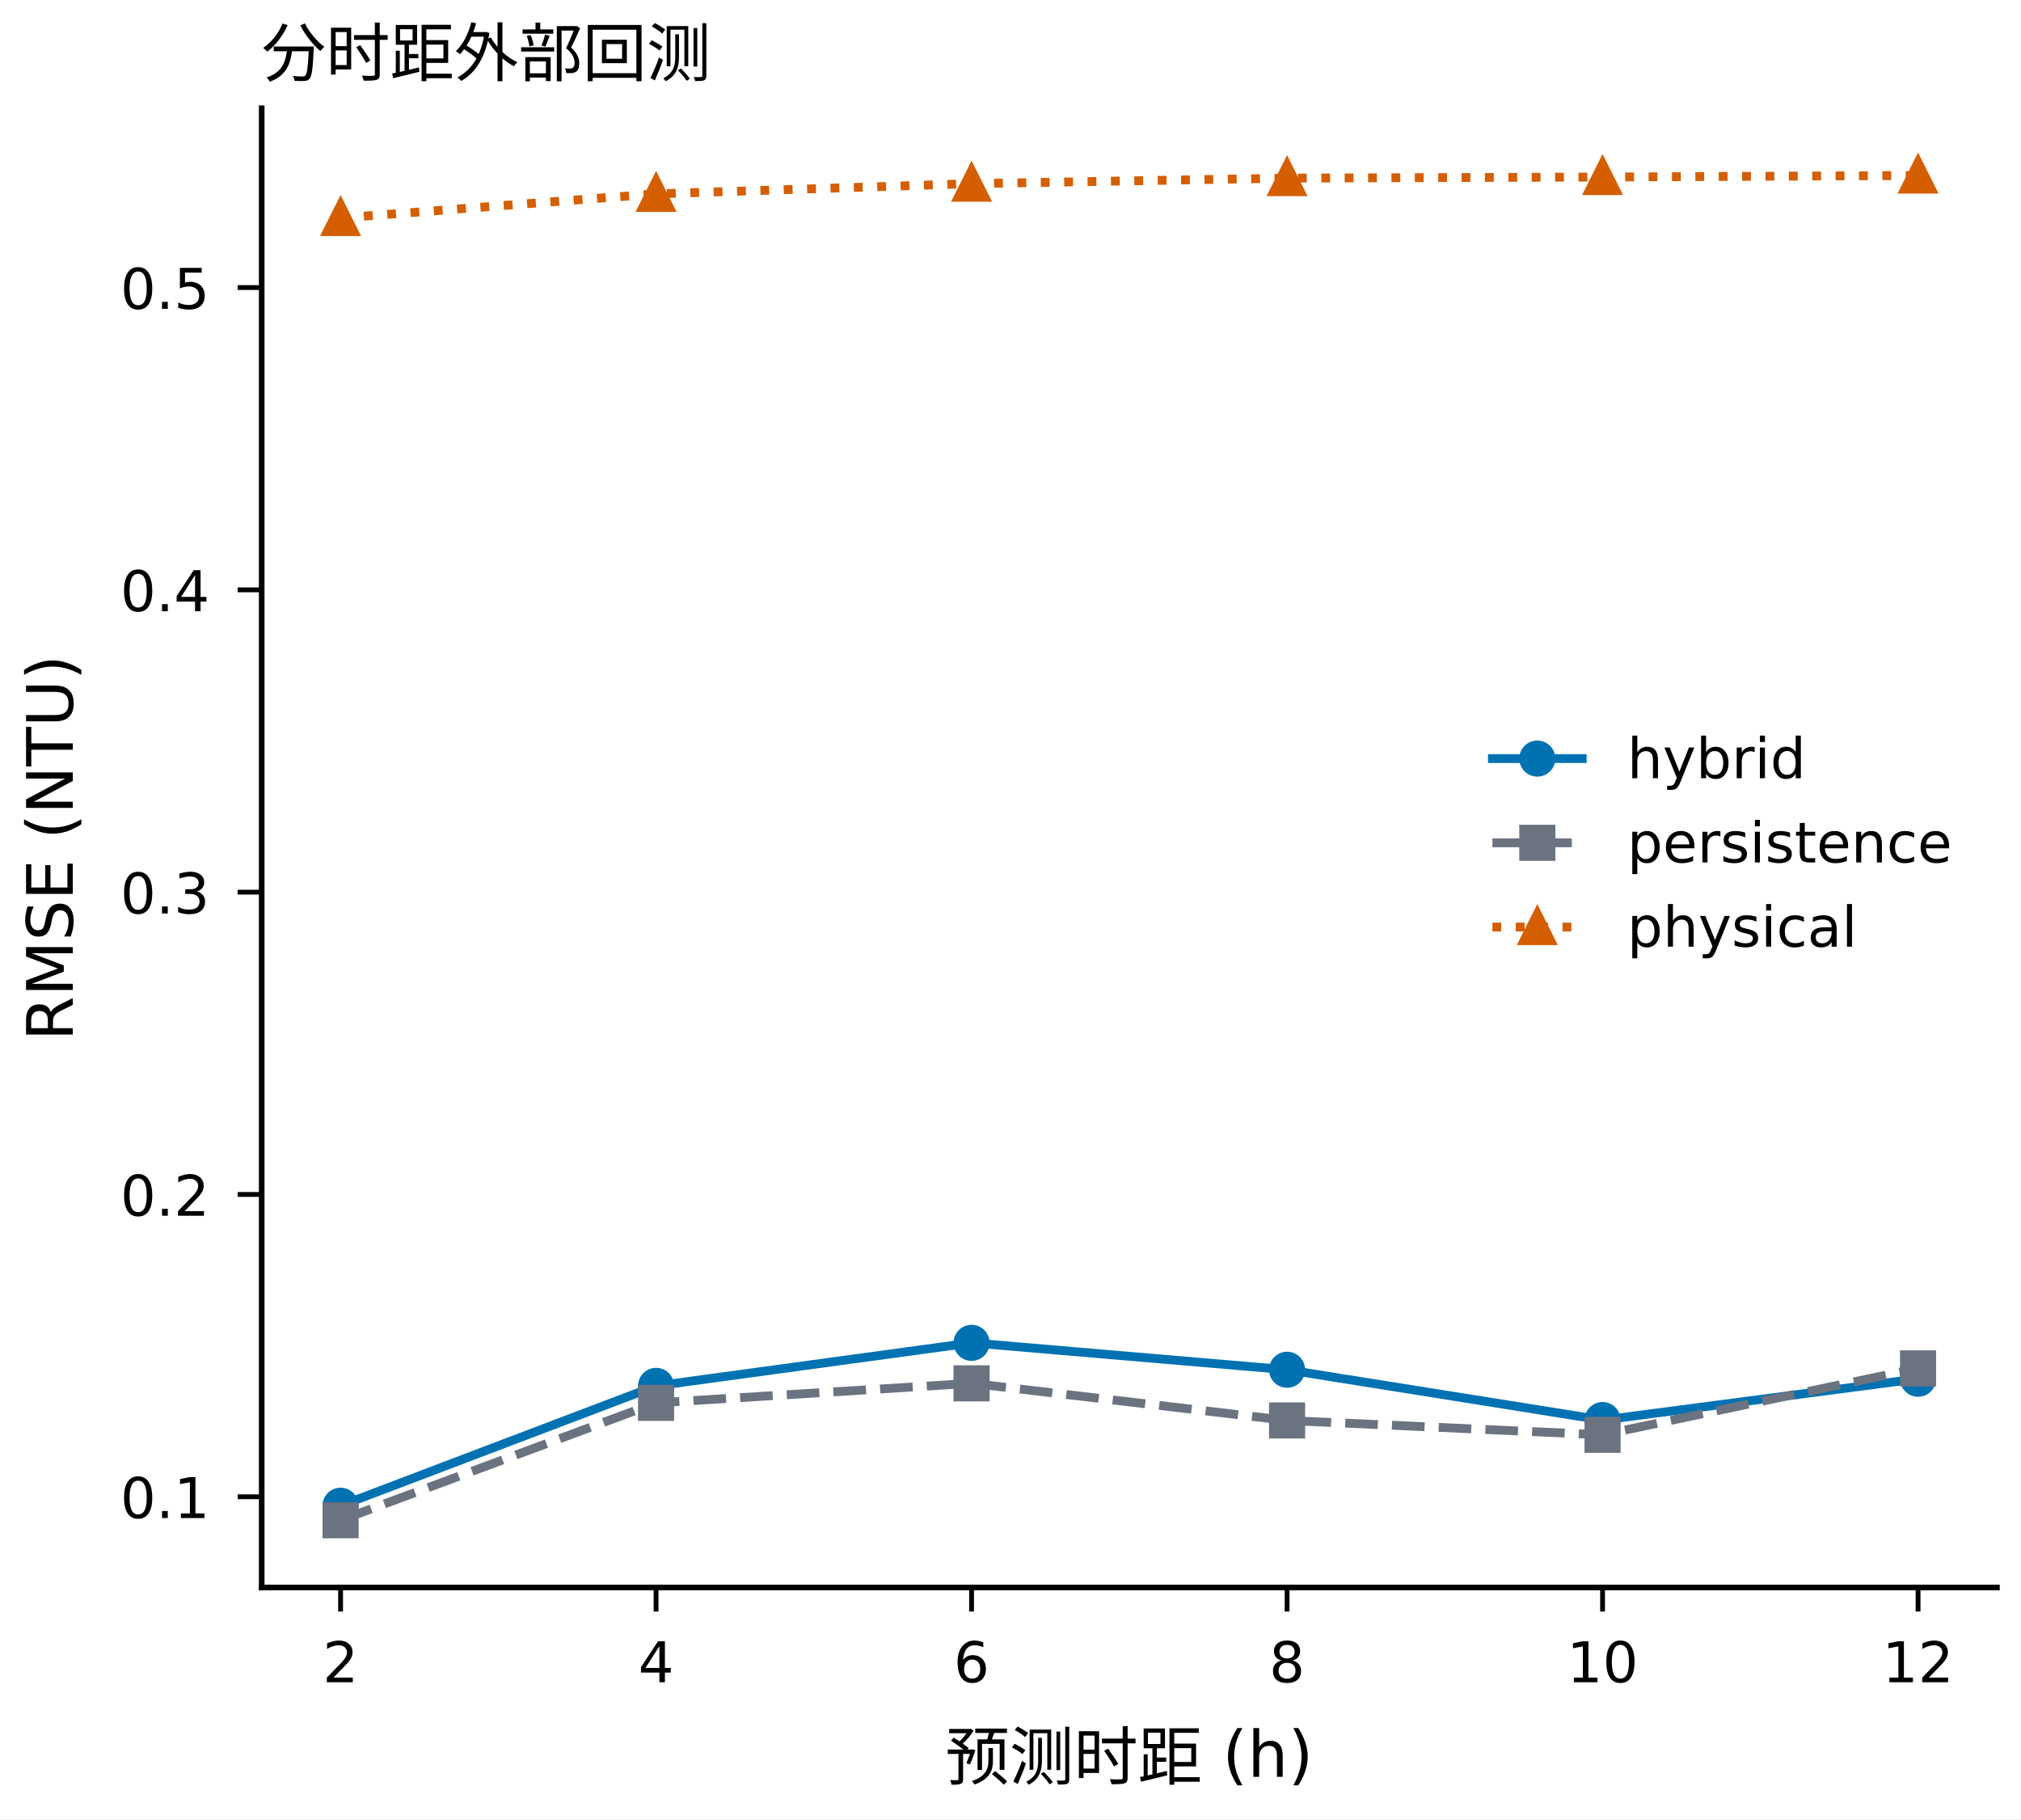
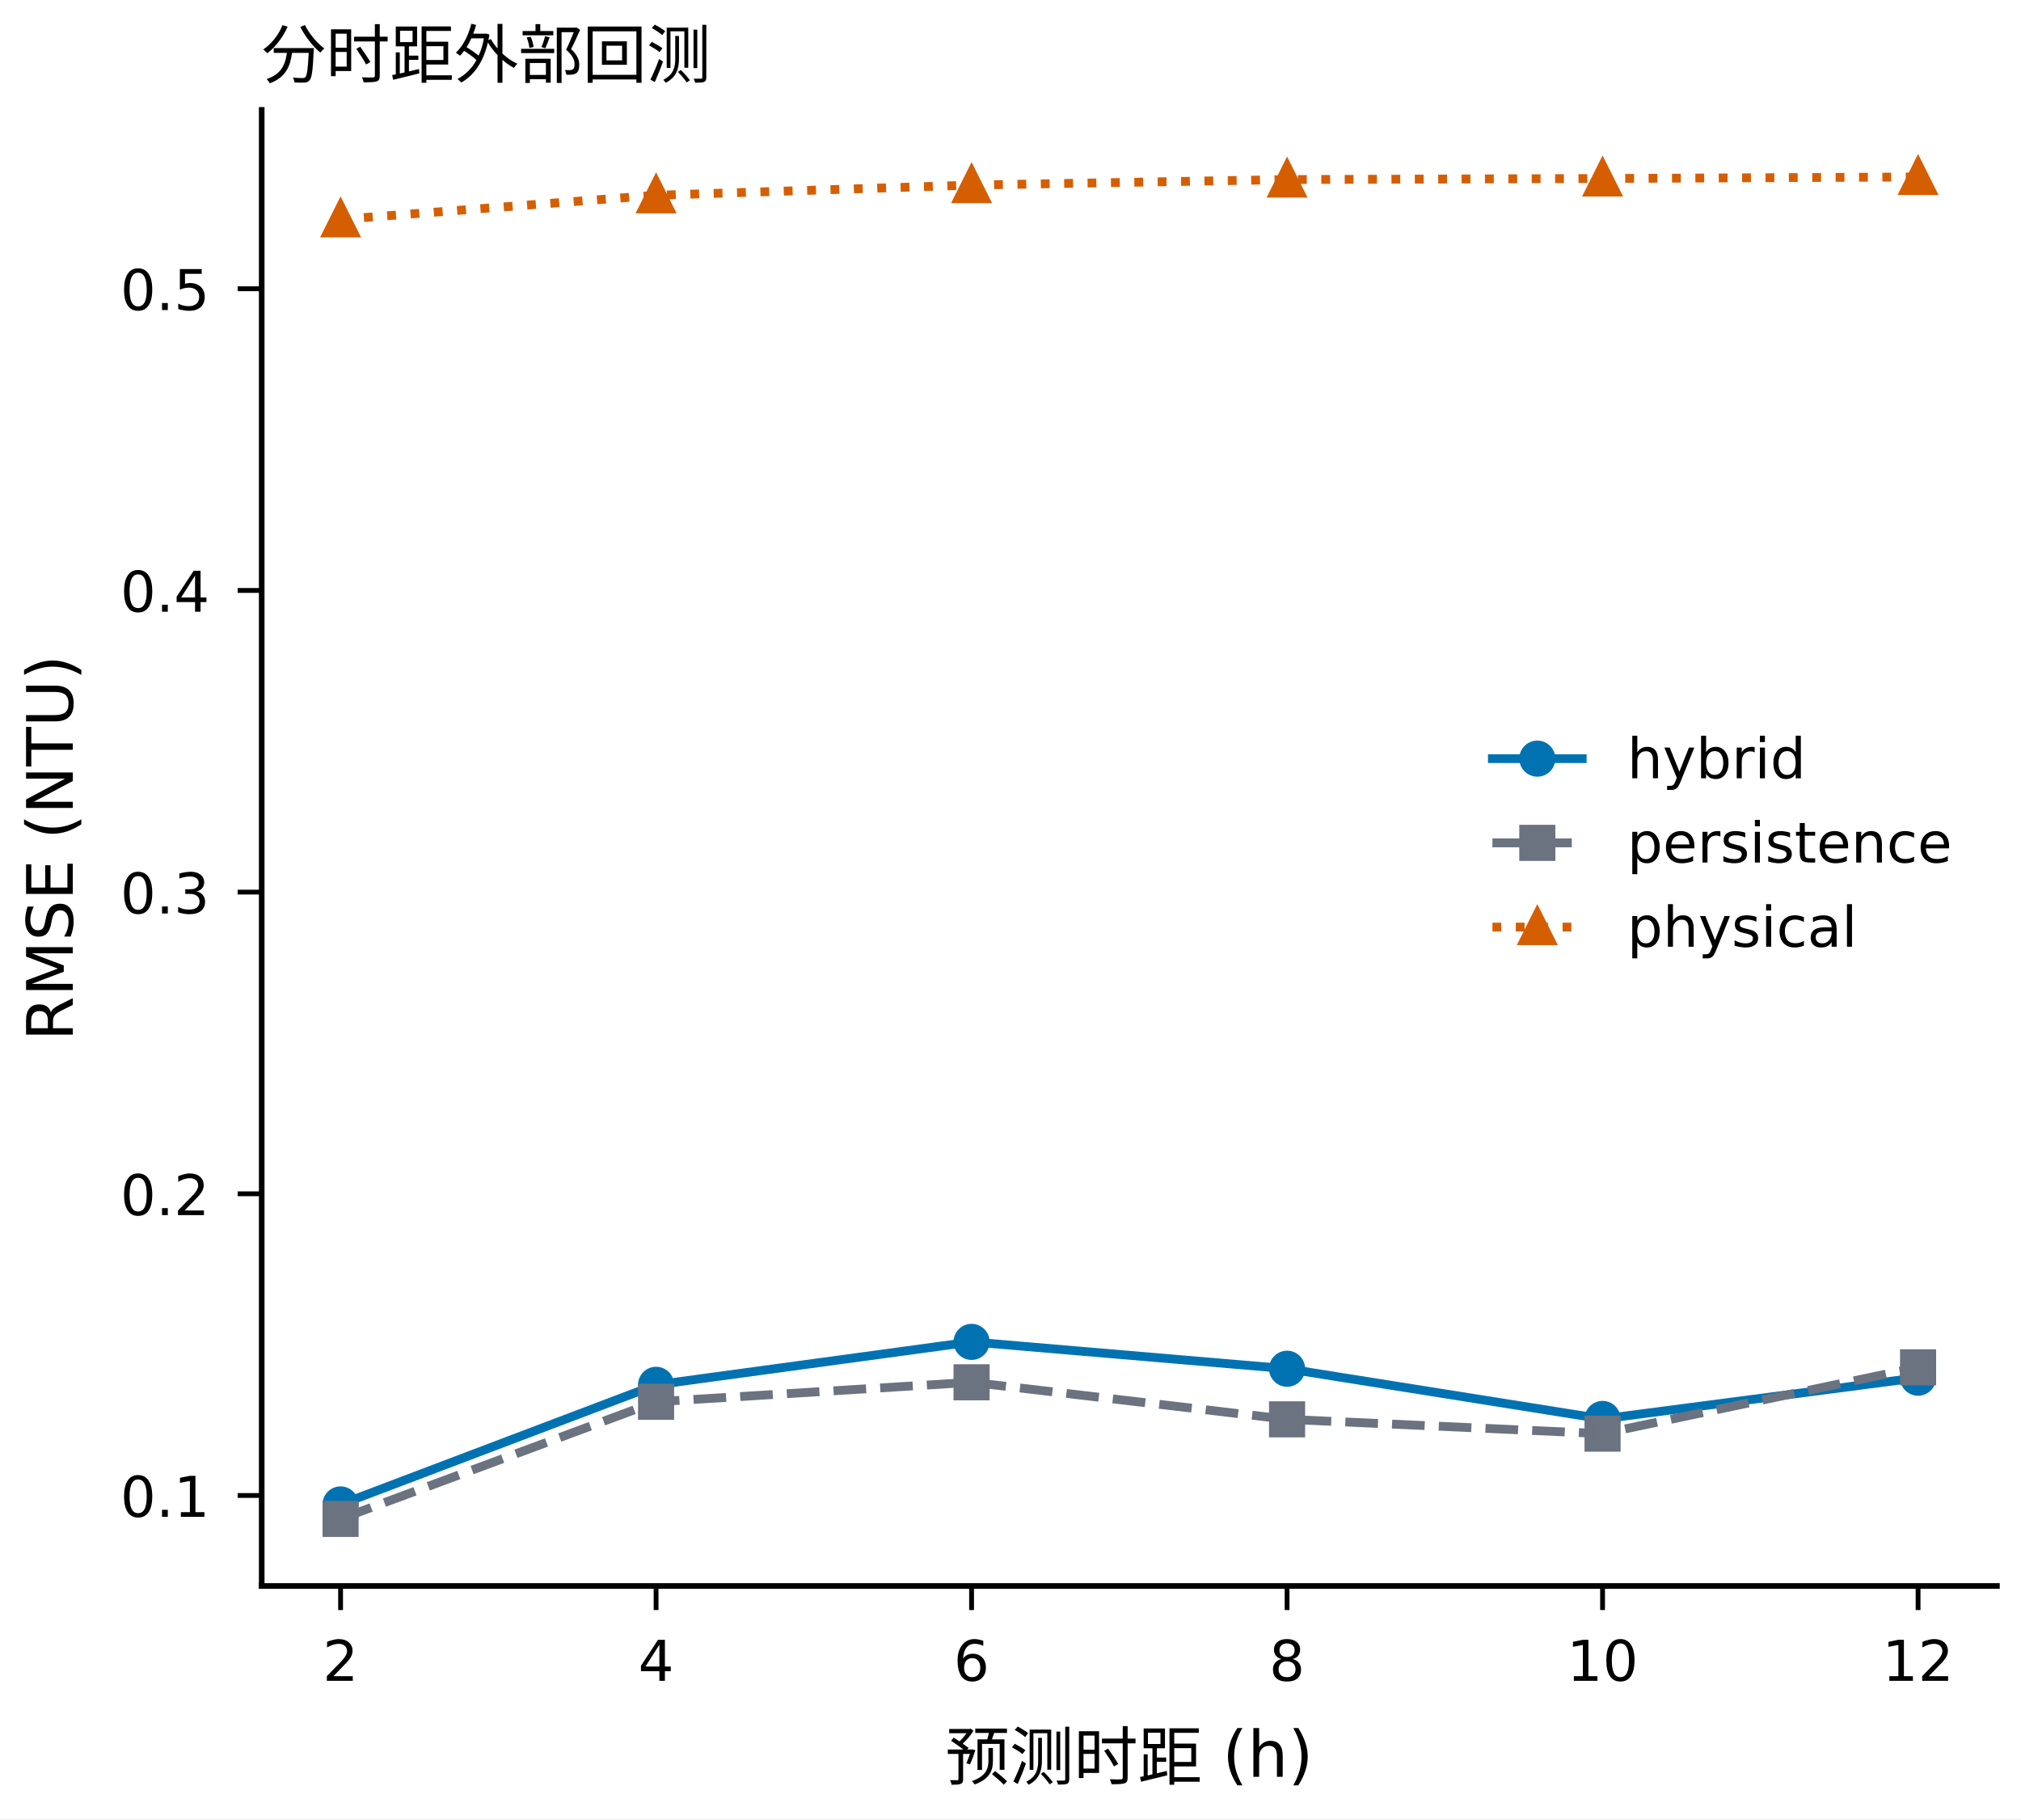
<svg xmlns="http://www.w3.org/2000/svg" xmlns:xlink="http://www.w3.org/1999/xlink" width="252pt" height="226.8pt" viewBox="0 0 252 226.8" version="1.1">
  <defs>
    <style type="text/css">*{stroke-linejoin: round; stroke-linecap: butt}</style>
  </defs>
  <g id="figure_1">
    <g id="patch_1">
      <path d="M 0 226.8  L 252 226.8  L 252 0  L 0 0  z " style="fill: #ffffff" />
    </g>
    <g id="axes_1">
      <g id="patch_2">
-         <path d="M 32.632 197.909  L 249 197.909  L 249 13.5  L 32.632 13.5  z " style="fill: #ffffff" />
+         <path d="M 32.632 197.725  L 249 197.725  L 249 13.699  L 32.632 13.699  z " style="fill: #ffffff" />
      </g>
      <g id="matplotlib.axis_1">
        <g id="xtick_1">
          <g id="line2d_1">
            <defs>
-               <path id="m622a4175c7" d="M 0 0  L 0 3  " style="stroke: #000000; stroke-width: 0.6" />
+               <path id="m312dce44ae" d="M 0 0  L 0 3  " style="stroke: #000000; stroke-width: 0.6" />
            </defs>
            <g>
-               <use xlink:href="#m622a4175c7" x="42.467" y="197.909" style="stroke: #000000; stroke-width: 0.6" />
+               <use xlink:href="#m312dce44ae" x="42.467" y="197.725" style="stroke: #000000; stroke-width: 0.6" />
            </g>
          </g>
          <g id="text_1">
-             <text style="font-size: 7px; font-family: 'DejaVu Sans', 'Droid Sans Fallback'; text-anchor: middle" x="42.467" y="209.727" transform="rotate(-0 42.46731 209.7275)">2</text>
+             <text style="font-size: 7px; font-family: 'DejaVu Sans', 'Microsoft YaHei'; text-anchor: middle" x="42.467" y="209.544" transform="rotate(-0 42.46731 209.5437)">2</text>
          </g>
        </g>
        <g id="xtick_2">
          <g id="line2d_2">
            <g>
-               <use xlink:href="#m622a4175c7" x="81.807" y="197.909" style="stroke: #000000; stroke-width: 0.6" />
+               <use xlink:href="#m312dce44ae" x="81.807" y="197.725" style="stroke: #000000; stroke-width: 0.6" />
            </g>
          </g>
          <g id="text_2">
-             <text style="font-size: 7px; font-family: 'DejaVu Sans', 'Droid Sans Fallback'; text-anchor: middle" x="81.807" y="209.727" transform="rotate(-0 81.80682 209.7275)">4</text>
+             <text style="font-size: 7px; font-family: 'DejaVu Sans', 'Microsoft YaHei'; text-anchor: middle" x="81.807" y="209.544" transform="rotate(-0 81.80682 209.5437)">4</text>
          </g>
        </g>
        <g id="xtick_3">
          <g id="line2d_3">
            <g>
-               <use xlink:href="#m622a4175c7" x="121.146" y="197.909" style="stroke: #000000; stroke-width: 0.6" />
+               <use xlink:href="#m312dce44ae" x="121.146" y="197.725" style="stroke: #000000; stroke-width: 0.6" />
            </g>
          </g>
          <g id="text_3">
-             <text style="font-size: 7px; font-family: 'DejaVu Sans', 'Droid Sans Fallback'; text-anchor: middle" x="121.146" y="209.727" transform="rotate(-0 121.1463 209.7275)">6</text>
+             <text style="font-size: 7px; font-family: 'DejaVu Sans', 'Microsoft YaHei'; text-anchor: middle" x="121.146" y="209.544" transform="rotate(-0 121.1463 209.5437)">6</text>
          </g>
        </g>
        <g id="xtick_4">
          <g id="line2d_4">
            <g>
-               <use xlink:href="#m622a4175c7" x="160.486" y="197.909" style="stroke: #000000; stroke-width: 0.6" />
+               <use xlink:href="#m312dce44ae" x="160.486" y="197.725" style="stroke: #000000; stroke-width: 0.6" />
            </g>
          </g>
          <g id="text_4">
-             <text style="font-size: 7px; font-family: 'DejaVu Sans', 'Droid Sans Fallback'; text-anchor: middle" x="160.486" y="209.727" transform="rotate(-0 160.4859 209.7275)">8</text>
+             <text style="font-size: 7px; font-family: 'DejaVu Sans', 'Microsoft YaHei'; text-anchor: middle" x="160.486" y="209.544" transform="rotate(-0 160.4859 209.5437)">8</text>
          </g>
        </g>
        <g id="xtick_5">
          <g id="line2d_5">
            <g>
-               <use xlink:href="#m622a4175c7" x="199.825" y="197.909" style="stroke: #000000; stroke-width: 0.6" />
+               <use xlink:href="#m312dce44ae" x="199.825" y="197.725" style="stroke: #000000; stroke-width: 0.6" />
            </g>
          </g>
          <g id="text_5">
-             <text style="font-size: 7px; font-family: 'DejaVu Sans', 'Droid Sans Fallback'; text-anchor: middle" x="199.825" y="209.727" transform="rotate(-0 199.8254 209.7275)">10</text>
+             <text style="font-size: 7px; font-family: 'DejaVu Sans', 'Microsoft YaHei'; text-anchor: middle" x="199.825" y="209.544" transform="rotate(-0 199.8254 209.5437)">10</text>
          </g>
        </g>
        <g id="xtick_6">
          <g id="line2d_6">
            <g>
-               <use xlink:href="#m622a4175c7" x="239.165" y="197.909" style="stroke: #000000; stroke-width: 0.6" />
+               <use xlink:href="#m312dce44ae" x="239.165" y="197.725" style="stroke: #000000; stroke-width: 0.6" />
            </g>
          </g>
          <g id="text_6">
-             <text style="font-size: 7px; font-family: 'DejaVu Sans', 'Droid Sans Fallback'; text-anchor: middle" x="239.165" y="209.727" transform="rotate(-0 239.1649 209.7275)">12</text>
+             <text style="font-size: 7px; font-family: 'DejaVu Sans', 'Microsoft YaHei'; text-anchor: middle" x="239.165" y="209.544" transform="rotate(-0 239.1649 209.5437)">12</text>
          </g>
        </g>
        <g id="text_7">
-           <text style="font-size: 8px; font-family: 'DejaVu Sans', 'Droid Sans Fallback'; text-anchor: middle" x="140.816" y="221.878" transform="rotate(-0 140.8161 221.8779)">预测时距 (h)</text>
+           <text style="font-size: 8px; font-family: 'DejaVu Sans', 'Microsoft YaHei'; text-anchor: middle" x="140.816" y="221.878" transform="rotate(-0 140.8161 221.8779)">预测时距 (h)</text>
        </g>
      </g>
      <g id="matplotlib.axis_2">
        <g id="ytick_1">
          <g id="line2d_7">
            <defs>
-               <path id="m3646b4a441" d="M 0 0  L -3 0  " style="stroke: #000000; stroke-width: 0.6" />
+               <path id="m787f7550f5" d="M 0 0  L -3 0  " style="stroke: #000000; stroke-width: 0.6" />
            </defs>
            <g>
-               <use xlink:href="#m3646b4a441" x="32.632" y="186.602" style="stroke: #000000; stroke-width: 0.6" />
+               <use xlink:href="#m787f7550f5" x="32.632" y="186.442" style="stroke: #000000; stroke-width: 0.6" />
            </g>
          </g>
          <g id="text_8">
-             <text style="font-size: 7px; font-family: 'DejaVu Sans', 'Droid Sans Fallback'; text-anchor: end" x="26.132" y="189.261" transform="rotate(-0 26.13243 189.2612)">0.1</text>
+             <text style="font-size: 7px; font-family: 'DejaVu Sans', 'Microsoft YaHei'; text-anchor: end" x="26.132" y="189.101" transform="rotate(-0 26.13243 189.1009)">0.1</text>
          </g>
        </g>
        <g id="ytick_2">
          <g id="line2d_8">
            <g>
-               <use xlink:href="#m3646b4a441" x="32.632" y="148.913" style="stroke: #000000; stroke-width: 0.6" />
+               <use xlink:href="#m787f7550f5" x="32.632" y="148.831" style="stroke: #000000; stroke-width: 0.6" />
            </g>
          </g>
          <g id="text_9">
-             <text style="font-size: 7px; font-family: 'DejaVu Sans', 'Droid Sans Fallback'; text-anchor: end" x="26.132" y="151.572" transform="rotate(-0 26.13243 151.5724)">0.2</text>
+             <text style="font-size: 7px; font-family: 'DejaVu Sans', 'Microsoft YaHei'; text-anchor: end" x="26.132" y="151.49" transform="rotate(-0 26.13243 151.4902)">0.2</text>
          </g>
        </g>
        <g id="ytick_3">
          <g id="line2d_9">
            <g>
-               <use xlink:href="#m3646b4a441" x="32.632" y="111.224" style="stroke: #000000; stroke-width: 0.6" />
+               <use xlink:href="#m787f7550f5" x="32.632" y="111.22" style="stroke: #000000; stroke-width: 0.6" />
            </g>
          </g>
          <g id="text_10">
-             <text style="font-size: 7px; font-family: 'DejaVu Sans', 'Droid Sans Fallback'; text-anchor: end" x="26.132" y="113.884" transform="rotate(-0 26.13243 113.8836)">0.3</text>
+             <text style="font-size: 7px; font-family: 'DejaVu Sans', 'Microsoft YaHei'; text-anchor: end" x="26.132" y="113.88" transform="rotate(-0 26.13243 113.8796)">0.3</text>
          </g>
        </g>
        <g id="ytick_4">
          <g id="line2d_10">
            <g>
-               <use xlink:href="#m3646b4a441" x="32.632" y="73.536" style="stroke: #000000; stroke-width: 0.6" />
+               <use xlink:href="#m787f7550f5" x="32.632" y="73.61" style="stroke: #000000; stroke-width: 0.6" />
            </g>
          </g>
          <g id="text_11">
-             <text style="font-size: 7px; font-family: 'DejaVu Sans', 'Droid Sans Fallback'; text-anchor: end" x="26.132" y="76.195" transform="rotate(-0 26.13243 76.19474)">0.4</text>
+             <text style="font-size: 7px; font-family: 'DejaVu Sans', 'Microsoft YaHei'; text-anchor: end" x="26.132" y="76.269" transform="rotate(-0 26.13243 76.26896)">0.4</text>
          </g>
        </g>
        <g id="ytick_5">
          <g id="line2d_11">
            <g>
-               <use xlink:href="#m3646b4a441" x="32.632" y="35.847" style="stroke: #000000; stroke-width: 0.6" />
+               <use xlink:href="#m787f7550f5" x="32.632" y="35.999" style="stroke: #000000; stroke-width: 0.6" />
            </g>
          </g>
          <g id="text_12">
-             <text style="font-size: 7px; font-family: 'DejaVu Sans', 'Droid Sans Fallback'; text-anchor: end" x="26.132" y="38.506" transform="rotate(-0 26.13243 38.50592)">0.5</text>
+             <text style="font-size: 7px; font-family: 'DejaVu Sans', 'Microsoft YaHei'; text-anchor: end" x="26.132" y="38.658" transform="rotate(-0 26.13243 38.65832)">0.5</text>
          </g>
        </g>
        <g id="text_13">
-           <text style="font-size: 8px; font-family: 'DejaVu Sans', 'Droid Sans Fallback'; text-anchor: middle" x="9.078" y="105.705" transform="rotate(-90 9.078365 105.7047)">RMSE (NTU)</text>
+           <text style="font-size: 8px; font-family: 'DejaVu Sans', 'Microsoft YaHei'; text-anchor: middle" x="9.078" y="105.712" transform="rotate(-90 9.078365 105.7122)">RMSE (NTU)</text>
        </g>
      </g>
      <g id="line2d_12">
-         <path d="M 42.467 187.721  L 81.807 172.778  L 121.146 167.414  L 160.486 170.769  L 199.825 177.04  L 239.165 171.888  " clip-path="url(#pf37d0a9442)" style="fill: none; stroke: #0072b2; stroke-width: 1.1; stroke-linecap: square" />
+         <path d="M 42.467 187.559  L 81.807 172.646  L 121.146 167.294  L 160.486 170.642  L 199.825 176.9  L 239.165 171.758  " clip-path="url(#p967a1cf2fc)" style="fill: none; stroke: #0072b2; stroke-width: 1.1; stroke-linecap: square" />
        <defs>
-           <path id="md952e53b21" d="M 0 1.75  C 0.464 1.75 0.909 1.566 1.237 1.237  C 1.566 0.909 1.75 0.464 1.75 0  C 1.75 -0.464 1.566 -0.909 1.237 -1.237  C 0.909 -1.566 0.464 -1.75 0 -1.75  C -0.464 -1.75 -0.909 -1.566 -1.237 -1.237  C -1.566 -0.909 -1.75 -0.464 -1.75 0  C -1.75 0.464 -1.566 0.909 -1.237 1.237  C -0.909 1.566 -0.464 1.75 0 1.75  z " style="stroke: #0072b2" />
+           <path id="m66299a3049" d="M 0 1.75  C 0.464 1.75 0.909 1.566 1.237 1.237  C 1.566 0.909 1.75 0.464 1.75 0  C 1.75 -0.464 1.566 -0.909 1.237 -1.237  C 0.909 -1.566 0.464 -1.75 0 -1.75  C -0.464 -1.75 -0.909 -1.566 -1.237 -1.237  C -1.566 -0.909 -1.75 -0.464 -1.75 0  C -1.75 0.464 -1.566 0.909 -1.237 1.237  C -0.909 1.566 -0.464 1.75 0 1.75  z " style="stroke: #0072b2" />
        </defs>
-         <g clip-path="url(#pf37d0a9442)">
-           <use xlink:href="#md952e53b21" x="42.467" y="187.721" style="fill: #0072b2; stroke: #0072b2" />
-           <use xlink:href="#md952e53b21" x="81.807" y="172.778" style="fill: #0072b2; stroke: #0072b2" />
-           <use xlink:href="#md952e53b21" x="121.146" y="167.414" style="fill: #0072b2; stroke: #0072b2" />
-           <use xlink:href="#md952e53b21" x="160.486" y="170.769" style="fill: #0072b2; stroke: #0072b2" />
-           <use xlink:href="#md952e53b21" x="199.825" y="177.04" style="fill: #0072b2; stroke: #0072b2" />
-           <use xlink:href="#md952e53b21" x="239.165" y="171.888" style="fill: #0072b2; stroke: #0072b2" />
+         <g clip-path="url(#p967a1cf2fc)">
+           <use xlink:href="#m66299a3049" x="42.467" y="187.559" style="fill: #0072b2; stroke: #0072b2" />
+           <use xlink:href="#m66299a3049" x="81.807" y="172.646" style="fill: #0072b2; stroke: #0072b2" />
+           <use xlink:href="#m66299a3049" x="121.146" y="167.294" style="fill: #0072b2; stroke: #0072b2" />
+           <use xlink:href="#m66299a3049" x="160.486" y="170.642" style="fill: #0072b2; stroke: #0072b2" />
+           <use xlink:href="#m66299a3049" x="199.825" y="176.9" style="fill: #0072b2; stroke: #0072b2" />
+           <use xlink:href="#m66299a3049" x="239.165" y="171.758" style="fill: #0072b2; stroke: #0072b2" />
        </g>
      </g>
      <g id="line2d_13">
-         <path d="M 42.467 189.527  L 81.807 174.895  L 121.146 172.462  L 160.486 177.091  L 199.825 178.879  L 239.165 170.596  " clip-path="url(#pf37d0a9442)" style="fill: none; stroke-dasharray: 4.07,1.76; stroke-dashoffset: 0; stroke: #6b7280; stroke-width: 1.1" />
+         <path d="M 42.467 189.361  L 81.807 174.759  L 121.146 172.331  L 160.486 176.95  L 199.825 178.735  L 239.165 170.469  " clip-path="url(#p967a1cf2fc)" style="fill: none; stroke-dasharray: 4.07,1.76; stroke-dashoffset: 0; stroke: #6b7280; stroke-width: 1.1" />
        <defs>
-           <path id="m88e38a6199" d="M -1.75 1.75  L 1.75 1.75  L 1.75 -1.75  L -1.75 -1.75  z " style="stroke: #6b7280; stroke-linejoin: miter" />
+           <path id="m2086e9b271" d="M -1.75 1.75  L 1.75 1.75  L 1.75 -1.75  L -1.75 -1.75  z " style="stroke: #6b7280; stroke-linejoin: miter" />
        </defs>
-         <g clip-path="url(#pf37d0a9442)">
-           <use xlink:href="#m88e38a6199" x="42.467" y="189.527" style="fill: #6b7280; stroke: #6b7280; stroke-linejoin: miter" />
-           <use xlink:href="#m88e38a6199" x="81.807" y="174.895" style="fill: #6b7280; stroke: #6b7280; stroke-linejoin: miter" />
-           <use xlink:href="#m88e38a6199" x="121.146" y="172.462" style="fill: #6b7280; stroke: #6b7280; stroke-linejoin: miter" />
-           <use xlink:href="#m88e38a6199" x="160.486" y="177.091" style="fill: #6b7280; stroke: #6b7280; stroke-linejoin: miter" />
-           <use xlink:href="#m88e38a6199" x="199.825" y="178.879" style="fill: #6b7280; stroke: #6b7280; stroke-linejoin: miter" />
-           <use xlink:href="#m88e38a6199" x="239.165" y="170.596" style="fill: #6b7280; stroke: #6b7280; stroke-linejoin: miter" />
+         <g clip-path="url(#p967a1cf2fc)">
+           <use xlink:href="#m2086e9b271" x="42.467" y="189.361" style="fill: #6b7280; stroke: #6b7280; stroke-linejoin: miter" />
+           <use xlink:href="#m2086e9b271" x="81.807" y="174.759" style="fill: #6b7280; stroke: #6b7280; stroke-linejoin: miter" />
+           <use xlink:href="#m2086e9b271" x="121.146" y="172.331" style="fill: #6b7280; stroke: #6b7280; stroke-linejoin: miter" />
+           <use xlink:href="#m2086e9b271" x="160.486" y="176.95" style="fill: #6b7280; stroke: #6b7280; stroke-linejoin: miter" />
+           <use xlink:href="#m2086e9b271" x="199.825" y="178.735" style="fill: #6b7280; stroke: #6b7280; stroke-linejoin: miter" />
+           <use xlink:href="#m2086e9b271" x="239.165" y="170.469" style="fill: #6b7280; stroke: #6b7280; stroke-linejoin: miter" />
        </g>
      </g>
      <g id="line2d_14">
-         <path d="M 42.467 27.175  L 81.807 24.168  L 121.146 22.896  L 160.486 22.207  L 199.825 22.071  L 239.165 21.882  " clip-path="url(#pf37d0a9442)" style="fill: none; stroke-dasharray: 1.1,1.815; stroke-dashoffset: 0; stroke: #d55e00; stroke-width: 1.1" />
+         <path d="M 42.467 27.346  L 81.807 24.345  L 121.146 23.075  L 160.486 22.388  L 199.825 22.252  L 239.165 22.064  " clip-path="url(#p967a1cf2fc)" style="fill: none; stroke-dasharray: 1.1,1.815; stroke-dashoffset: 0; stroke: #d55e00; stroke-width: 1.1" />
        <defs>
-           <path id="m656ca00828" d="M 0 -1.75  L -1.75 1.75  L 1.75 1.75  z " style="stroke: #d55e00; stroke-linejoin: miter" />
+           <path id="m2777493040" d="M 0 -1.75  L -1.75 1.75  L 1.75 1.75  z " style="stroke: #d55e00; stroke-linejoin: miter" />
        </defs>
-         <g clip-path="url(#pf37d0a9442)">
-           <use xlink:href="#m656ca00828" x="42.467" y="27.175" style="fill: #d55e00; stroke: #d55e00; stroke-linejoin: miter" />
-           <use xlink:href="#m656ca00828" x="81.807" y="24.168" style="fill: #d55e00; stroke: #d55e00; stroke-linejoin: miter" />
-           <use xlink:href="#m656ca00828" x="121.146" y="22.896" style="fill: #d55e00; stroke: #d55e00; stroke-linejoin: miter" />
-           <use xlink:href="#m656ca00828" x="160.486" y="22.207" style="fill: #d55e00; stroke: #d55e00; stroke-linejoin: miter" />
-           <use xlink:href="#m656ca00828" x="199.825" y="22.071" style="fill: #d55e00; stroke: #d55e00; stroke-linejoin: miter" />
-           <use xlink:href="#m656ca00828" x="239.165" y="21.882" style="fill: #d55e00; stroke: #d55e00; stroke-linejoin: miter" />
+         <g clip-path="url(#p967a1cf2fc)">
+           <use xlink:href="#m2777493040" x="42.467" y="27.346" style="fill: #d55e00; stroke: #d55e00; stroke-linejoin: miter" />
+           <use xlink:href="#m2777493040" x="81.807" y="24.345" style="fill: #d55e00; stroke: #d55e00; stroke-linejoin: miter" />
+           <use xlink:href="#m2777493040" x="121.146" y="23.075" style="fill: #d55e00; stroke: #d55e00; stroke-linejoin: miter" />
+           <use xlink:href="#m2777493040" x="160.486" y="22.388" style="fill: #d55e00; stroke: #d55e00; stroke-linejoin: miter" />
+           <use xlink:href="#m2777493040" x="199.825" y="22.252" style="fill: #d55e00; stroke: #d55e00; stroke-linejoin: miter" />
+           <use xlink:href="#m2777493040" x="239.165" y="22.064" style="fill: #d55e00; stroke: #d55e00; stroke-linejoin: miter" />
        </g>
      </g>
      <g id="patch_3">
-         <path d="M 32.632 197.909  L 32.632 13.5  " style="fill: none; stroke: #000000; stroke-width: 0.7; stroke-linejoin: miter; stroke-linecap: square" />
+         <path d="M 32.632 197.725  L 32.632 13.699  " style="fill: none; stroke: #000000; stroke-width: 0.7; stroke-linejoin: miter; stroke-linecap: square" />
      </g>
      <g id="patch_4">
-         <path d="M 32.632 197.909  L 249 197.909  " style="fill: none; stroke: #000000; stroke-width: 0.7; stroke-linejoin: miter; stroke-linecap: square" />
+         <path d="M 32.632 197.725  L 249 197.725  " style="fill: none; stroke: #000000; stroke-width: 0.7; stroke-linejoin: miter; stroke-linecap: square" />
      </g>
      <g id="text_14">
-         <text style="font-size: 8px; font-family: 'DejaVu Sans', 'Droid Sans Fallback'; text-anchor: start" x="32.632" y="9.5" transform="rotate(-0 32.63243 9.50024)">分时距外部回测</text>
+         <text style="font-size: 8px; font-family: 'DejaVu Sans', 'Microsoft YaHei'; text-anchor: start" x="32.632" y="9.699" transform="rotate(-0 32.63243 9.69899)">分时距外部回测</text>
      </g>
      <g id="legend_1">
        <g id="line2d_15">
-           <path d="M 186.089 94.573  L 191.689 94.573  L 197.289 94.573  " style="fill: none; stroke: #0072b2; stroke-width: 1.1; stroke-linecap: square" />
+           <path d="M 186.089 94.58  L 191.689 94.58  L 197.289 94.58  " style="fill: none; stroke: #0072b2; stroke-width: 1.1; stroke-linecap: square" />
          <g>
-             <use xlink:href="#md952e53b21" x="191.689" y="94.573" style="fill: #0072b2; stroke: #0072b2" />
+             <use xlink:href="#m66299a3049" x="191.689" y="94.58" style="fill: #0072b2; stroke: #0072b2" />
          </g>
        </g>
        <g id="text_15">
-           <text style="font-size: 7px; font-family: 'DejaVu Sans', 'Droid Sans Fallback'; text-anchor: start" x="202.889" y="97.023" transform="rotate(-0 202.8894 97.02277)">hybrid</text>
+           <text style="font-size: 7px; font-family: 'DejaVu Sans', 'Microsoft YaHei'; text-anchor: start" x="202.889" y="97.03" transform="rotate(-0 202.8894 97.03027)">hybrid</text>
        </g>
        <g id="line2d_16">
-           <path d="M 186.089 105.073  L 191.689 105.073  L 197.289 105.073  " style="fill: none; stroke-dasharray: 4.07,1.76; stroke-dashoffset: 0; stroke: #6b7280; stroke-width: 1.1" />
+           <path d="M 186.089 105.081  L 191.689 105.081  L 197.289 105.081  " style="fill: none; stroke-dasharray: 4.07,1.76; stroke-dashoffset: 0; stroke: #6b7280; stroke-width: 1.1" />
          <g>
-             <use xlink:href="#m88e38a6199" x="191.689" y="105.073" style="fill: #6b7280; stroke: #6b7280; stroke-linejoin: miter" />
+             <use xlink:href="#m2086e9b271" x="191.689" y="105.081" style="fill: #6b7280; stroke: #6b7280; stroke-linejoin: miter" />
          </g>
        </g>
        <g id="text_16">
-           <text style="font-size: 7px; font-family: 'DejaVu Sans', 'Droid Sans Fallback'; text-anchor: start" x="202.889" y="107.523" transform="rotate(-0 202.8894 107.5233)">persistence</text>
+           <text style="font-size: 7px; font-family: 'DejaVu Sans', 'Microsoft YaHei'; text-anchor: start" x="202.889" y="107.531" transform="rotate(-0 202.8894 107.5308)">persistence</text>
        </g>
        <g id="line2d_17">
-           <path d="M 186.089 115.574  L 191.689 115.574  L 197.289 115.574  " style="fill: none; stroke-dasharray: 1.1,1.815; stroke-dashoffset: 0; stroke: #d55e00; stroke-width: 1.1" />
+           <path d="M 186.089 115.581  L 191.689 115.581  L 197.289 115.581  " style="fill: none; stroke-dasharray: 1.1,1.815; stroke-dashoffset: 0; stroke: #d55e00; stroke-width: 1.1" />
          <g>
-             <use xlink:href="#m656ca00828" x="191.689" y="115.574" style="fill: #d55e00; stroke: #d55e00; stroke-linejoin: miter" />
+             <use xlink:href="#m2777493040" x="191.689" y="115.581" style="fill: #d55e00; stroke: #d55e00; stroke-linejoin: miter" />
          </g>
        </g>
        <g id="text_17">
-           <text style="font-size: 7px; font-family: 'DejaVu Sans', 'Droid Sans Fallback'; text-anchor: start" x="202.889" y="118.024" transform="rotate(-0 202.8894 118.0239)">physical</text>
+           <text style="font-size: 7px; font-family: 'DejaVu Sans', 'Microsoft YaHei'; text-anchor: start" x="202.889" y="118.031" transform="rotate(-0 202.8894 118.0314)">physical</text>
        </g>
      </g>
    </g>
  </g>
  <defs>
-     <clipPath id="pf37d0a9442">
-       <rect x="32.632" y="13.5" width="216.367" height="184.409" />
+     <clipPath id="p967a1cf2fc">
+       <rect x="32.632" y="13.699" width="216.367" height="184.026" />
    </clipPath>
  </defs>
</svg>
